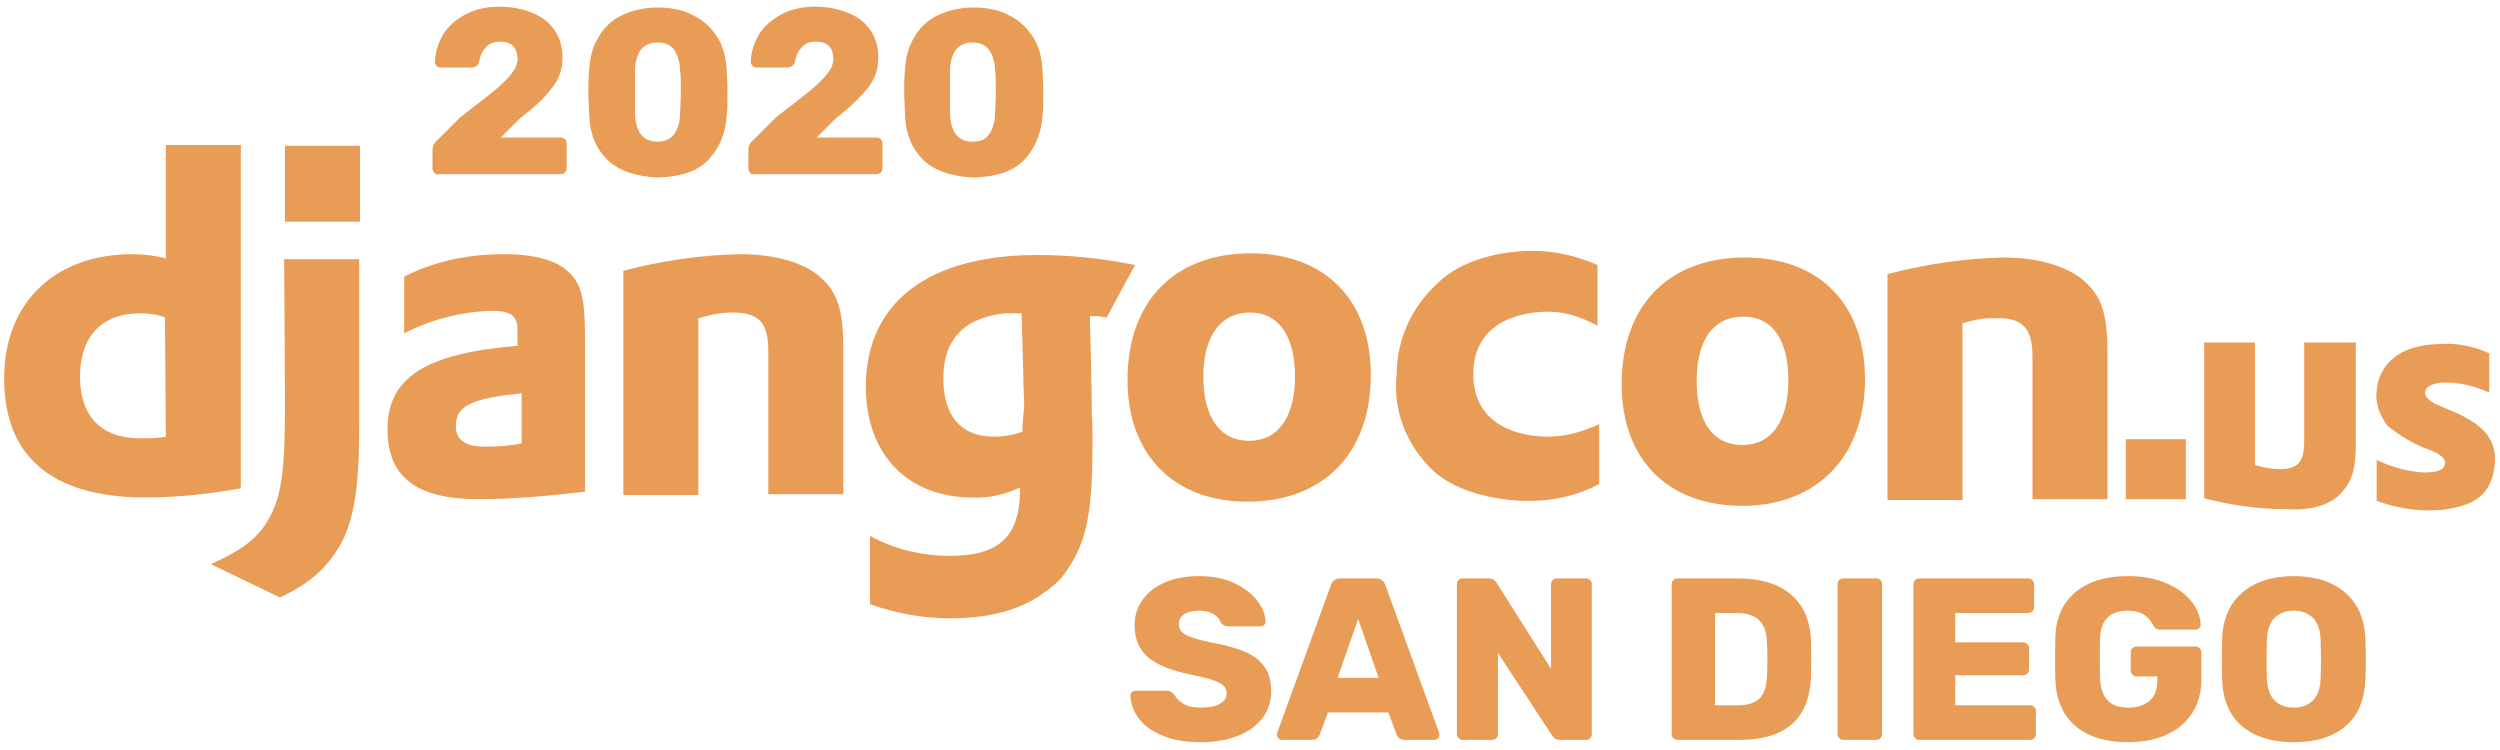
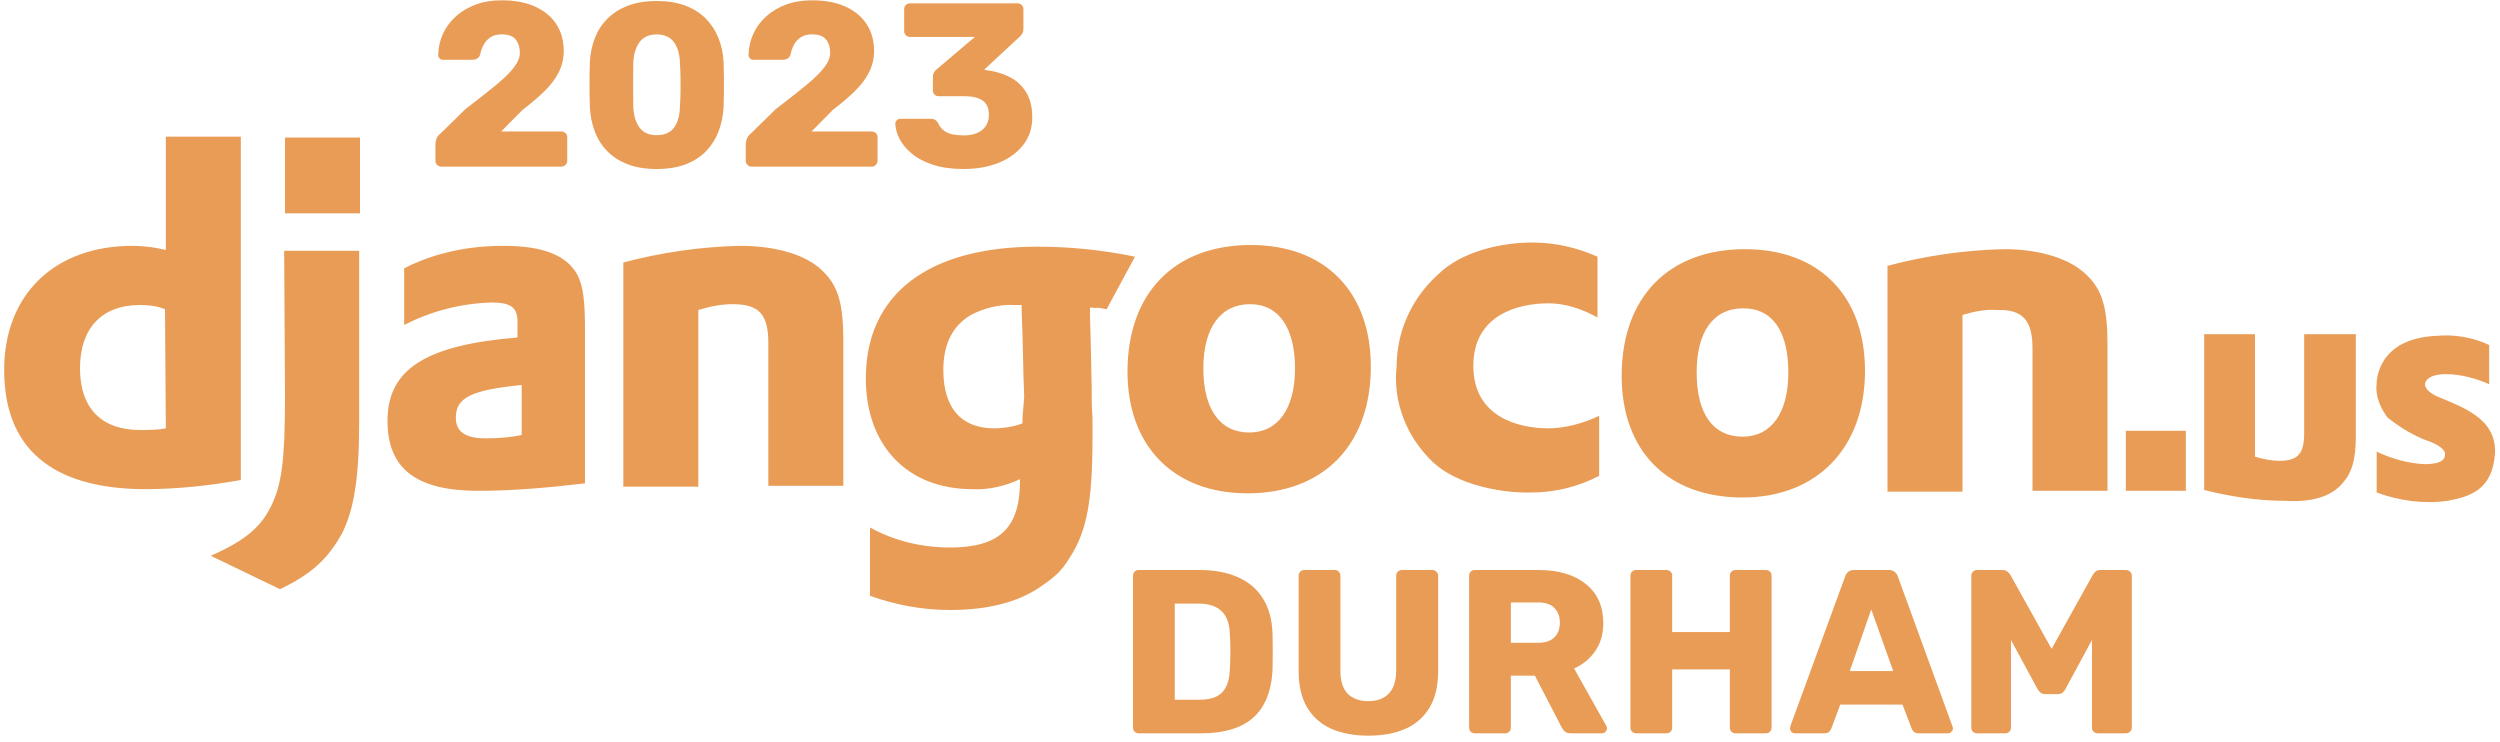
- <svg xmlns="http://www.w3.org/2000/svg" viewBox="0 0 300 90">
-   <path fill="#E99C56" d="M34.2 17.5h9v9.1h-9v-9.1zm-5.3-.1h-9V31c-1.2-.3-2.6-.5-4-.5C6.6 30.5.5 36.3.5 45.4c0 9.4 5.7 14.2 16.7 14.3 4 0 7.8-.4 11.7-1.1V17.4zm-9 35c-1 .2-2 .2-3.1.2-4.6 0-7.2-2.6-7.2-7.4s2.6-7.6 7.2-7.6c1 0 2 .1 3 .5l.1 14.3z" />
-   <path fill="#E99C56" d="M34.2 48.6c0 7.7-.4 10.6-1.7 13.2s-3.2 4.1-7.2 5.9l8.3 4c4-1.9 5.8-3.8 7.4-6.6 1.4-2.8 2.1-6.3 2.1-13.5V31.1h-9l.1 17.5zm26.2-18.1c-4.1 0-8.2.8-11.9 2.7V40c3.3-1.7 6.9-2.6 10.5-2.7 2.3 0 3.1.6 3.1 2.3v1.9c-11 .9-15.6 3.8-15.6 10 0 5.7 3.4 8.4 10.9 8.4 4.2 0 8.6-.4 12.8-.9V40.8c0-3.7-.2-5.4-.9-6.8-1.3-2.4-4.2-3.5-8.9-3.5zm2.2 22.7c-1.4.3-2.9.4-4.3.4-2.5 0-3.6-.8-3.6-2.5 0-2.4 1.9-3.3 7.9-3.9v6zm87.1 7c9 0 14.8-5.7 14.8-15.2 0-9-5.5-14.6-14.4-14.6-9.1 0-14.8 5.7-14.8 15.2 0 8.9 5.5 14.6 14.4 14.6zm.3-22.7c3.5 0 5.4 2.9 5.4 7.7s-2 7.7-5.5 7.7-5.5-2.8-5.5-7.7 2.1-7.7 5.6-7.7zm-13.8-5.7c-3.9-.8-7.8-1.2-11.7-1.2-13.1 0-20.6 5.7-20.6 15.8 0 8.1 5 13.3 12.8 13.3 2 .1 4-.4 5.7-1.2v.2c0 5.7-2.5 8-8.4 8-3.4 0-6.7-.8-9.6-2.4v8.2c3.1 1.1 6.3 1.7 9.6 1.7 4.7 0 8.5-1 11.3-3.1.5-.3.9-.7 1.3-1 .8-.7 1.3-1.4 1.9-2.4 1.9-3 2.6-6.6 2.6-14.1v-2.5c-.1-1.2-.1-2.5-.1-3.7l-.1-4.8-.1-3.8v-.9c1.8.2-.4-.2 2 .2l3.4-6.3zm-13.5 19.3v.7c-1 .4-2.3.6-3.4.6-4 0-6.1-2.5-6.1-7 0-3.1 1.1-5.3 3.3-6.6 1.5-.8 3.4-1.3 5.2-1.2h.9v.7l.1 2.9.1 4.1c0 1.2.1 2.5.1 3.4l-.2 2.4zM88.8 30.5c-4.7.1-9.5.8-14 2v26.9h9V38.2c1.3-.4 2.7-.7 4.1-.7 3.2 0 4.3 1.2 4.3 4.7v17.1h9V41.9c0-4.4-.6-6.6-2.5-8.4-1.8-1.8-5.3-3-9.9-3zm135 15c0-9-5.5-14.6-14.4-14.6-9.1 0-14.8 5.7-14.8 15.2 0 9 5.5 14.6 14.5 14.6 8.9 0 14.7-5.9 14.7-15.2zm-20.2.2c0-4.9 2-7.7 5.6-7.7s5.4 2.9 5.4 7.7-2 7.7-5.5 7.7-5.5-2.7-5.5-7.7zm40.3-2.9v17.1h9V42.4c0-4.4-.6-6.6-2.5-8.4-1.8-1.8-5.3-3.1-9.9-3.1-4.7.1-9.5.8-14 2V60h9V38.8c1.3-.4 2.7-.7 4.1-.6 3.1-.1 4.3 1.2 4.3 4.6zM281 59.1c1.2-1.3 1.7-2.8 1.7-5.8V41.1h-6.2V53c0 2.5-.8 3.3-3 3.3-.9 0-1.9-.2-2.9-.5V41.1h-6.1v18.7c3.2.8 6.4 1.3 9.8 1.3 3 .2 5.4-.5 6.7-2zm-109-2.6c2.9 2.7 8.2 3.7 11.8 3.6 2.8 0 5.6-.7 8.1-2v-7.2c-1.9.9-4.1 1.5-6.1 1.5-3.5 0-9-1.3-9-7.5s5.5-7.5 9-7.5c2.1 0 4.1.7 5.9 1.7v-7.3c-2.5-1.1-5.1-1.7-7.8-1.7-3.6 0-8.5 1-11.4 3.9-3.1 2.8-4.9 6.8-4.9 10.9-.5 4.3 1.2 8.6 4.4 11.6zm120.3-8c-1.4-.7-1.3-1.4-1.3-1.4s0-1.2 2.5-1.2c1.8 0 3.6.5 5.2 1.2v-4.7c-1.9-.9-4.1-1.3-6.3-1.1-7.3.3-7.2 5.7-7.2 5.7-.2 1.4.4 2.9 1.3 4.1 1.5 1.2 3.3 2.3 5.1 2.9 1.3.5 1.8 1.1 1.8 1.4 0 .3.2 1.3-2.5 1.3-2-.1-4-.7-5.7-1.5v4.9c2.7 1 5.7 1.4 8.5 1 2.7-.5 5.4-1.3 5.7-5.7.2-4.3-4.1-5.6-7.1-6.9zm-37.2 4.2h7.2v7.2h-7.2v-7.2zM52.1 20.7c-.1-.1-.2-.3-.2-.5v-2.1c0-.6.2-1 .7-1.4l2.6-2.6c1.8-1.4 3.1-2.4 4.1-3.2.9-.8 1.6-1.4 2.1-2.1.5-.6.7-1.2.7-1.7 0-1.4-.7-2.1-2.1-2.1-.7 0-1.3.2-1.7.7-.4.4-.7 1-.8 1.7-.1.4-.4.7-1 .7h-3.7c-.2 0-.3-.1-.4-.2-.1-.1-.2-.3-.2-.4 0-1.2.4-2.4 1-3.4s1.6-1.8 2.7-2.4c1.2-.6 2.5-.9 4-.9 1.6 0 2.9.3 4.1.8s2 1.2 2.6 2.1.9 2 .9 3.2c0 1.4-.4 2.6-1.3 3.7-.8 1.1-2.1 2.3-3.8 3.6l-2.3 2.3h7.2c.2 0 .4.1.5.2s.2.3.2.5v3c0 .2-.1.4-.2.5s-.3.2-.5.2H52.6c-.2.1-.4 0-.5-.2zM72.9 19.2c-1.4-1.4-2.1-3.1-2.2-5.4 0-1-.1-1.9-.1-2.7s0-1.8.1-2.8c.1-1.4.4-2.7 1.1-3.8.6-1.1 1.5-2 2.7-2.6s2.7-1 4.4-1 3.2.3 4.4 1c1.2.6 2.1 1.5 2.8 2.6s1 2.4 1.1 3.8c0 .5.1 1.5.1 2.8s0 2.2-.1 2.7c-.1 2.2-.9 4-2.2 5.4-1.4 1.4-3.3 2-6 2.1-2.7-.1-4.7-.8-6.1-2.1zm8-3.1c.4-.6.7-1.4.7-2.4 0-.5.1-1.4.1-2.7 0-1.2 0-2.1-.1-2.6 0-1-.3-1.8-.7-2.4-.4-.6-1.1-.9-2-.9-1.7 0-2.6 1.1-2.7 3.3V13.7c.1 2.2 1 3.3 2.7 3.3.9 0 1.5-.3 2-.9zM90 20.7c-.1-.1-.2-.3-.2-.5v-2.1c0-.6.2-1 .7-1.4l2.6-2.6c1.8-1.4 3.1-2.4 4.1-3.2.9-.8 1.6-1.4 2.1-2.1.5-.6.7-1.2.7-1.7 0-1.4-.7-2.1-2.1-2.1-.7 0-1.3.2-1.7.7-.4.4-.7 1-.8 1.7-.1.4-.4.7-1 .7h-3.7c-.2 0-.3-.1-.4-.2-.1-.1-.2-.3-.2-.4 0-1.2.4-2.4 1-3.4s1.6-1.8 2.7-2.4c1.2-.6 2.5-.9 4-.9 1.6 0 2.9.3 4.1.8s2 1.2 2.6 2.1.9 2 .9 3.2c0 1.4-.4 2.6-1.3 3.7s-2.1 2.3-3.8 3.6L98 16.5h7.2c.2 0 .4.1.5.2s.2.3.2.5v3c0 .2-.1.4-.2.5s-.3.2-.5.2H90.4c-.1.1-.3 0-.4-.2zM110.8 19.2c-1.4-1.4-2.1-3.1-2.2-5.4 0-1-.1-1.9-.1-2.7s0-1.8.1-2.8c.1-1.4.4-2.7 1.1-3.8.6-1.1 1.5-2 2.7-2.6s2.7-1 4.4-1 3.2.3 4.4 1c1.2.6 2.1 1.5 2.8 2.6s1 2.4 1.1 3.8c0 .5.1 1.5.1 2.8s0 2.2-.1 2.7c-.1 2.2-.9 4-2.2 5.4-1.4 1.4-3.3 2-6 2.1-2.7-.1-4.7-.8-6.1-2.1zm7.9-3.1c.4-.6.7-1.4.7-2.4 0-.5.1-1.4.1-2.7 0-1.2 0-2.1-.1-2.6 0-1-.3-1.8-.7-2.4-.4-.6-1.1-.9-2-.9-1.7 0-2.6 1.1-2.7 3.3V13.7c.1 2.2 1 3.3 2.7 3.3 1 0 1.6-.3 2-.9z" />
-   <g>
-     <path fill="#E99C56" d="M139.529 88.289c-1.255-.516-2.206-1.199-2.851-2.048-.646-.849-.988-1.772-1.025-2.768 0-.166.059-.305.18-.415a.61.61 0 0 1 .429-.166h3.682c.222 0 .401.037.54.111.138.074.29.203.457.388.24.442.613.807 1.121 1.093.507.287 1.186.429 2.035.429.997 0 1.762-.152 2.298-.456.534-.305.802-.725.802-1.26 0-.388-.138-.707-.415-.955-.278-.25-.72-.47-1.329-.664-.609-.194-1.486-.411-2.63-.651-2.234-.443-3.904-1.117-5.011-2.021-1.107-.904-1.661-2.196-1.661-3.876 0-1.144.318-2.164.955-3.059s1.541-1.592 2.713-2.091c1.172-.497 2.532-.747 4.083-.747 1.624 0 3.032.282 4.222.844 1.19.563 2.103 1.264 2.74 2.104.636.84.973 1.665 1.01 2.477a.61.61 0 0 1-.166.429.54.54 0 0 1-.415.18h-3.876c-.406 0-.72-.166-.941-.498-.111-.388-.397-.715-.859-.983-.461-.267-1.034-.401-1.716-.401-.775 0-1.375.139-1.8.415-.424.277-.637.683-.637 1.218 0 .535.278.954.831 1.259.553.305 1.587.614 3.101.927 1.734.315 3.114.707 4.138 1.177 1.025.47 1.781 1.08 2.27 1.828.489.747.734 1.693.734 2.837 0 1.255-.36 2.344-1.08 3.267-.719.924-1.716 1.629-2.989 2.118-1.274.489-2.732.734-4.374.734-1.789-.001-3.312-.259-4.566-.776zM153.412 88.608a.555.555 0 0 1-.179-.402c0-.111.009-.194.027-.249l6.451-17.746c.185-.535.554-.803 1.108-.803h4.318c.554 0 .923.268 1.108.803l6.451 17.746a.85.85 0 0 1 .028.249c0 .148-.06.282-.18.402s-.254.179-.401.179h-3.599c-.443 0-.757-.203-.942-.609l-.996-2.685h-7.254l-.997 2.685c-.185.406-.498.609-.942.609h-3.598a.55.55 0 0 1-.403-.179zm7.101-7.267h4.928l-2.464-7.06-2.464 7.06zM175.033 88.581a.666.666 0 0 1-.207-.485V70.129c0-.203.064-.374.194-.512a.648.648 0 0 1 .498-.208h3.128c.424 0 .738.176.942.526l6.534 10.326V70.129c0-.203.064-.374.194-.512a.648.648 0 0 1 .498-.208h3.515c.203 0 .369.069.498.208a.722.722 0 0 1 .194.512v17.94a.724.724 0 0 1-.194.512.653.653 0 0 1-.498.207H187.2c-.425 0-.739-.175-.942-.525l-6.506-9.911v9.744a.65.65 0 0 1-.207.498.72.72 0 0 1-.513.194h-3.515a.668.668 0 0 1-.484-.207zM200.806 88.581a.666.666 0 0 1-.207-.485V70.129c0-.203.064-.374.194-.512a.648.648 0 0 1 .498-.208h7.281c2.731 0 4.854.651 6.368 1.952 1.513 1.301 2.307 3.169 2.381 5.606.018.535.028 1.245.028 2.131s-.01 1.588-.028 2.104c-.185 5.057-3.055 7.585-8.61 7.585h-7.419a.666.666 0 0 1-.486-.206zm7.766-3.946c1.163 0 2.021-.277 2.575-.83.554-.554.849-1.44.886-2.658.037-.535.056-1.227.056-2.076s-.019-1.532-.056-2.049c-.037-1.181-.355-2.053-.955-2.616-.599-.562-1.481-.844-2.643-.844h-2.631v11.074h2.768zM220.711 88.581a.666.666 0 0 1-.207-.485V70.101c0-.203.069-.369.207-.498a.69.69 0 0 1 .485-.194h3.959c.203 0 .369.065.498.194.129.13.194.296.194.498v17.995a.69.69 0 0 1-.194.485.654.654 0 0 1-.498.207h-3.959a.67.67 0 0 1-.485-.207zM229.82 88.581a.666.666 0 0 1-.207-.485V70.129c0-.203.064-.374.194-.512a.648.648 0 0 1 .498-.208h13.067c.203 0 .374.069.512.208a.693.693 0 0 1 .208.512v2.74a.647.647 0 0 1-.208.498.718.718 0 0 1-.512.194h-8.749v3.516h8.139c.203 0 .374.068.512.207a.695.695 0 0 1 .208.512v2.52a.691.691 0 0 1-.208.512.693.693 0 0 1-.512.208h-8.139v3.598h8.97c.203 0 .373.069.512.208a.696.696 0 0 1 .207.512v2.74a.65.65 0 0 1-.207.498.72.72 0 0 1-.512.194h-13.289a.661.661 0 0 1-.484-.205zM249.046 87.113c-1.513-1.301-2.316-3.16-2.408-5.578a77.896 77.896 0 0 1-.028-2.52c0-1.163.009-2.011.028-2.547.073-2.326.881-4.129 2.422-5.412 1.541-1.282 3.631-1.924 6.27-1.924 1.772 0 3.317.287 4.637.858 1.319.572 2.325 1.306 3.017 2.202.692.895 1.056 1.813 1.093 2.754a.583.583 0 0 1-.179.429.583.583 0 0 1-.429.18h-4.291c-.185 0-.328-.032-.429-.096a1.083 1.083 0 0 1-.291-.291 3.274 3.274 0 0 0-1.065-1.329c-.489-.369-1.177-.553-2.063-.553-2.141 0-3.249 1.108-3.322 3.322a71.872 71.872 0 0 0-.028 2.381c0 1.071.009 1.874.028 2.409.073 2.344 1.199 3.515 3.377 3.515 1.071 0 1.919-.267 2.548-.802.627-.535.941-1.347.941-2.437v-.498h-2.464a.694.694 0 0 1-.512-.207.695.695 0 0 1-.208-.512v-2.16c0-.203.069-.373.208-.512a.69.69 0 0 1 .512-.207h7.032c.203 0 .374.068.512.207a.695.695 0 0 1 .208.512v3.212c0 1.569-.365 2.921-1.094 4.055-.729 1.135-1.758 2.003-3.087 2.603-1.329.6-2.879.899-4.651.899-2.676-.002-4.77-.651-6.284-1.953zM269.061 87.155c-1.513-1.273-2.316-3.147-2.408-5.62-.019-.517-.028-1.31-.028-2.381s.009-1.874.028-2.409c.073-2.436.881-4.314 2.422-5.633s3.603-1.98 6.187-1.98c2.565 0 4.619.661 6.16 1.98s2.348 3.197 2.422 5.633c.037 1.071.055 1.874.055 2.409 0 .553-.018 1.347-.055 2.381-.093 2.473-.89 4.346-2.394 5.62-1.505 1.273-3.567 1.91-6.187 1.91-2.621-.001-4.688-.637-6.202-1.91zm8.5-3.115c.571-.581.876-1.472.913-2.672.037-1.07.056-1.836.056-2.297s-.019-1.209-.056-2.243c-.037-1.199-.342-2.09-.913-2.671-.573-.581-1.339-.872-2.298-.872-.979 0-1.754.291-2.326.872s-.877 1.472-.913 2.671a66.118 66.118 0 0 0-.028 2.243c0 .996.009 1.763.028 2.297.036 1.2.341 2.091.913 2.672.572.581 1.347.871 2.326.871.959.001 1.725-.289 2.298-.871z" />
-   </g>
+ <svg xmlns="http://www.w3.org/2000/svg" width="300" height="89" viewBox="0 0 300 89" fill="none">
+   <path d="M136.2 30.8C132.3 30 128.4 29.6 124.5 29.6C111.4 29.6 103.9 35.3 103.9 45.4C103.9 53.5 108.9 58.7 116.7 58.7C118.7 58.8 120.7 58.3 122.4 57.5V57.7C122.4 63.4 119.9 65.7 114 65.7C110.6 65.7 107.3 64.9 104.4 63.3V71.5C107.5 72.6 110.7 73.2 114 73.2C118.7 73.2 122.5 72.2 125.3 70.1C125.8 69.8 126.2 69.4 126.6 69.1C127.4 68.4 127.9 67.7 128.5 66.7C130.4 63.7 131.1 60.1 131.1 52.6V50.1C131 48.9 131 47.6 131 46.4L130.9 41.6L130.8 37.8V36.9C132.6 37.1 130.4 36.7 132.8 37.1L136.2 30.8ZM34.2 47.6C34.2 55.3 33.8 58.2 32.5 60.8C31.2 63.4 29.3 64.9 25.3 66.7L33.6 70.7C37.6 68.8 39.4 66.9 41 64.1C42.4 61.3 43.1 57.8 43.1 50.6V30.1H34.1L34.2 47.6ZM292.3 47.5C290.9 46.8 291 46.1 291 46.1C291 46.1 291 44.9 293.5 44.9C295.3 44.9 297.1 45.4 298.7 46.1V41.4C296.8 40.5 294.6 40.1 292.4 40.3C285.1 40.6 285.2 46 285.2 46C285 47.4 285.6 48.9 286.5 50.1C288 51.3 289.8 52.4 291.6 53C292.9 53.5 293.4 54.1 293.4 54.4C293.4 54.7 293.6 55.7 290.9 55.7C288.9 55.6 286.9 55 285.2 54.2V59.1C287.9 60.1 290.9 60.5 293.7 60.1C296.4 59.6 299.1 58.8 299.4 54.4C299.6 50.1 295.3 48.8 292.3 47.5ZM281 58.1C282.2 56.8 282.7 55.3 282.7 52.3V40.1H276.5V52C276.5 54.5 275.7 55.3 273.5 55.3C272.6 55.3 271.6 55.1 270.6 54.8V40.1H264.5V58.8C267.7 59.6 270.9 60.1 274.3 60.1C277.3 60.3 279.7 59.6 281 58.1ZM223.8 44.5C223.8 35.5 218.3 29.9 209.4 29.9C200.3 29.9 194.6 35.6 194.6 45.1C194.6 54.1 200.1 59.7 209.1 59.7C218 59.7 223.8 53.8 223.8 44.5ZM149.7 59.2C158.7 59.2 164.5 53.5 164.5 44C164.5 35 159 29.4 150.1 29.4C141 29.4 135.3 35.1 135.3 44.6C135.3 53.5 140.8 59.2 149.7 59.2ZM172 55.5C174.9 58.2 180.2 59.2 183.8 59.1C186.6 59.1 189.4 58.4 191.9 57.1V49.9C190 50.8 187.8 51.4 185.8 51.4C182.3 51.4 176.8 50.1 176.8 43.9C176.8 37.7 182.3 36.4 185.8 36.4C187.9 36.4 189.9 37.1 191.7 38.1V30.8C189.2 29.7 186.6 29.1 183.9 29.1C180.3 29.1 175.4 30.1 172.5 33C169.4 35.8 167.6 39.8 167.6 43.9C167.1 48.2 168.8 52.5 172 55.5ZM243.9 41.8V58.9H252.9V41.4C252.9 37 252.3 34.8 250.4 33C248.6 31.2 245.1 29.9 240.5 29.9C235.8 30 231 30.7 226.5 31.9V59H235.5V37.8C236.8 37.4 238.2 37.1 239.6 37.2C242.7 37.1 243.9 38.4 243.9 41.8ZM255.1 51.7H262.3V58.9H255.1V51.7ZM60.4 29.5C56.3 29.5 52.2 30.3 48.5 32.2V39C51.8 37.3 55.4 36.4 59 36.3C61.3 36.3 62.1 36.9 62.1 38.6V40.5C51.1 41.4 46.5 44.3 46.5 50.5C46.5 56.2 49.9 58.9 57.4 58.9C61.6 58.9 66 58.5 70.2 58V39.8C70.2 36.1 70 34.4 69.3 33C68 30.6 65.1 29.5 60.4 29.5ZM28.9 16.4H19.9V30C18.7 29.7 17.3 29.5 15.9 29.5C6.6 29.5 0.5 35.3 0.5 44.4C0.5 53.8 6.2 58.6 17.2 58.7C21.2 58.7 25 58.3 28.9 57.6V16.4ZM88.8 29.5C84.1 29.6 79.3 30.3 74.8 31.5V58.4H83.8V37.2C85.1 36.8 86.5 36.5 87.9 36.5C91.1 36.5 92.2 37.7 92.2 41.2V58.3H101.2V40.9C101.2 36.5 100.6 34.3 98.7 32.5C96.9 30.7 93.4 29.5 88.8 29.5ZM62.6 52.2C61.2 52.5 59.7 52.6 58.3 52.6C55.8 52.6 54.7 51.8 54.7 50.1C54.7 47.7 56.6 46.8 62.6 46.2V52.2ZM203.6 44.7C203.6 39.8 205.6 37 209.2 37C212.8 37 214.6 39.9 214.6 44.7C214.6 49.5 212.6 52.4 209.1 52.4C205.6 52.4 203.6 49.7 203.6 44.7ZM150 36.5C153.5 36.5 155.4 39.4 155.4 44.2C155.4 49 153.4 51.9 149.9 51.9C146.4 51.9 144.4 49.1 144.4 44.2C144.4 39.3 146.5 36.5 150 36.5ZM19.9 51.4C18.9 51.6 17.9 51.6 16.8 51.6C12.2 51.6 9.6 49 9.6 44.2C9.6 39.4 12.2 36.6 16.8 36.6C17.8 36.6 18.8 36.7 19.8 37.1L19.9 51.4ZM122.7 50.1V50.8C121.7 51.2 120.4 51.4 119.3 51.4C115.3 51.4 113.2 48.9 113.2 44.4C113.2 41.3 114.3 39.1 116.5 37.8C118 37 119.9 36.5 121.7 36.6H122.6V37.3L122.7 40.2L122.8 44.3C122.8 45.5 122.9 46.8 122.9 47.7L122.7 50.1ZM34.2 16.5H43.2V25.6H34.2V16.5Z" fill="#E99C56" />
+   <path d="M52.977 20C52.772 20 52.599 19.93 52.459 19.79C52.319 19.65 52.249 19.487 52.249 19.3V17.312C52.249 17.181 52.286 16.981 52.361 16.71C52.436 16.439 52.632 16.183 52.949 15.94L55.861 13.084C57.354 11.945 58.582 10.979 59.543 10.186C60.504 9.393 61.218 8.688 61.685 8.072C62.152 7.456 62.385 6.877 62.385 6.336C62.385 5.701 62.222 5.174 61.895 4.754C61.568 4.334 61.004 4.124 60.201 4.124C59.66 4.124 59.212 4.241 58.857 4.474C58.502 4.707 58.227 5.011 58.031 5.384C57.835 5.757 57.7 6.14 57.625 6.532C57.55 6.775 57.424 6.943 57.247 7.036C57.07 7.129 56.878 7.176 56.673 7.176H53.173C53.005 7.176 52.865 7.12 52.753 7.008C52.641 6.896 52.585 6.756 52.585 6.588C52.604 5.692 52.795 4.847 53.159 4.054C53.523 3.261 54.036 2.565 54.699 1.968C55.362 1.371 56.155 0.899 57.079 0.554C58.003 0.209 59.044 0.036 60.201 0.036C61.788 0.036 63.136 0.293 64.247 0.806C65.358 1.319 66.202 2.029 66.781 2.934C67.36 3.839 67.649 4.899 67.649 6.112C67.649 7.027 67.448 7.881 67.047 8.674C66.646 9.467 66.076 10.223 65.339 10.942C64.602 11.661 63.729 12.403 62.721 13.168L60.145 15.772H67.341C67.546 15.772 67.719 15.837 67.859 15.968C67.999 16.099 68.069 16.267 68.069 16.472V19.3C68.069 19.487 67.999 19.65 67.859 19.79C67.719 19.93 67.546 20 67.341 20H52.977Z" fill="#E99C56" />
+   <path d="M78.793 20.28C77.449 20.28 76.287 20.089 75.307 19.706C74.327 19.323 73.51 18.796 72.857 18.124C72.204 17.452 71.709 16.668 71.373 15.772C71.037 14.876 70.841 13.915 70.785 12.888C70.766 12.384 70.752 11.81 70.743 11.166C70.734 10.522 70.734 9.869 70.743 9.206C70.752 8.543 70.766 7.951 70.785 7.428C70.841 6.401 71.042 5.445 71.387 4.558C71.732 3.671 72.236 2.897 72.899 2.234C73.562 1.571 74.383 1.053 75.363 0.68C76.343 0.307 77.486 0.12 78.793 0.12C80.118 0.12 81.271 0.307 82.251 0.68C83.231 1.053 84.048 1.571 84.701 2.234C85.354 2.897 85.858 3.671 86.213 4.558C86.568 5.445 86.773 6.401 86.829 7.428C86.848 7.951 86.862 8.543 86.871 9.206C86.88 9.869 86.88 10.522 86.871 11.166C86.862 11.81 86.848 12.384 86.829 12.888C86.773 13.915 86.572 14.876 86.227 15.772C85.882 16.668 85.387 17.452 84.743 18.124C84.099 18.796 83.287 19.323 82.307 19.706C81.327 20.089 80.156 20.28 78.793 20.28ZM78.793 16.22C79.764 16.22 80.468 15.907 80.907 15.282C81.346 14.657 81.574 13.812 81.593 12.748C81.63 12.207 81.654 11.637 81.663 11.04C81.672 10.443 81.672 9.845 81.663 9.248C81.654 8.651 81.63 8.1 81.593 7.596C81.574 6.569 81.346 5.739 80.907 5.104C80.468 4.469 79.764 4.143 78.793 4.124C77.841 4.143 77.146 4.469 76.707 5.104C76.268 5.739 76.03 6.569 75.993 7.596C75.993 8.1 75.988 8.651 75.979 9.248C75.97 9.845 75.97 10.443 75.979 11.04C75.988 11.637 75.993 12.207 75.993 12.748C76.03 13.812 76.273 14.657 76.721 15.282C77.169 15.907 77.86 16.22 78.793 16.22Z" fill="#E99C56" />
+   <path d="M90.217 20C90.012 20 89.839 19.93 89.699 19.79C89.559 19.65 89.489 19.487 89.489 19.3V17.312C89.489 17.181 89.526 16.981 89.601 16.71C89.676 16.439 89.872 16.183 90.189 15.94L93.101 13.084C94.594 11.945 95.822 10.979 96.783 10.186C97.744 9.393 98.458 8.688 98.925 8.072C99.392 7.456 99.625 6.877 99.625 6.336C99.625 5.701 99.462 5.174 99.135 4.754C98.808 4.334 98.244 4.124 97.441 4.124C96.9 4.124 96.452 4.241 96.097 4.474C95.742 4.707 95.467 5.011 95.271 5.384C95.075 5.757 94.94 6.14 94.865 6.532C94.79 6.775 94.664 6.943 94.487 7.036C94.31 7.129 94.118 7.176 93.913 7.176H90.413C90.245 7.176 90.105 7.12 89.993 7.008C89.881 6.896 89.825 6.756 89.825 6.588C89.844 5.692 90.035 4.847 90.399 4.054C90.763 3.261 91.276 2.565 91.939 1.968C92.602 1.371 93.395 0.899 94.319 0.554C95.243 0.209 96.284 0.036 97.441 0.036C99.028 0.036 100.376 0.293 101.487 0.806C102.598 1.319 103.442 2.029 104.021 2.934C104.6 3.839 104.889 4.899 104.889 6.112C104.889 7.027 104.688 7.881 104.287 8.674C103.886 9.467 103.316 10.223 102.579 10.942C101.842 11.661 100.969 12.403 99.961 13.168L97.385 15.772H104.581C104.786 15.772 104.959 15.837 105.099 15.968C105.239 16.099 105.309 16.267 105.309 16.472V19.3C105.309 19.487 105.239 19.65 105.099 19.79C104.959 19.93 104.786 20 104.581 20H90.217Z" fill="#E99C56" />
+   <path d="M115.641 20.28C114.204 20.28 112.967 20.107 111.931 19.762C110.895 19.417 110.05 18.969 109.397 18.418C108.744 17.867 108.258 17.279 107.941 16.654C107.624 16.029 107.456 15.427 107.437 14.848C107.437 14.68 107.498 14.54 107.619 14.428C107.74 14.316 107.885 14.26 108.053 14.26H111.721C111.926 14.26 112.094 14.302 112.225 14.386C112.356 14.47 112.477 14.605 112.589 14.792C112.738 15.147 112.958 15.436 113.247 15.66C113.536 15.884 113.886 16.038 114.297 16.122C114.708 16.206 115.156 16.248 115.641 16.248C116.593 16.248 117.335 16.029 117.867 15.59C118.399 15.151 118.665 14.549 118.665 13.784C118.665 12.981 118.413 12.407 117.909 12.062C117.405 11.717 116.686 11.544 115.753 11.544H112.645C112.44 11.544 112.272 11.479 112.141 11.348C112.01 11.217 111.945 11.049 111.945 10.844V9.276C111.945 9.052 111.992 8.856 112.085 8.688C112.178 8.52 112.281 8.399 112.393 8.324L116.985 4.432H109.201C109.014 4.432 108.851 4.367 108.711 4.236C108.571 4.105 108.501 3.937 108.501 3.732V1.1C108.501 0.895 108.571 0.727 108.711 0.596C108.851 0.465 109.014 0.4 109.201 0.4H122.081C122.286 0.4 122.459 0.465 122.599 0.596C122.739 0.727 122.809 0.895 122.809 1.1V3.48C122.809 3.685 122.762 3.867 122.669 4.026C122.576 4.185 122.473 4.311 122.361 4.404L118.105 8.352L118.301 8.408C119.384 8.539 120.34 8.819 121.171 9.248C122.002 9.677 122.66 10.289 123.145 11.082C123.63 11.875 123.873 12.879 123.873 14.092C123.873 15.361 123.514 16.458 122.795 17.382C122.076 18.306 121.101 19.02 119.869 19.524C118.637 20.028 117.228 20.28 115.641 20.28Z" fill="#E99C56" />
+   <path d="M136.66 88C136.455 88 136.287 87.935 136.156 87.804C136.025 87.673 135.96 87.505 135.96 87.3V69.1C135.96 68.895 136.025 68.727 136.156 68.596C136.287 68.465 136.455 68.4 136.66 68.4H143.94C145.769 68.4 147.328 68.699 148.616 69.296C149.904 69.875 150.893 70.733 151.584 71.872C152.275 72.992 152.648 74.383 152.704 76.044C152.723 76.865 152.732 77.584 152.732 78.2C152.732 78.816 152.723 79.525 152.704 80.328C152.629 82.064 152.256 83.501 151.584 84.64C150.931 85.779 149.969 86.628 148.7 87.188C147.449 87.729 145.909 88 144.08 88H136.66ZM140.972 83.968H143.94C144.743 83.968 145.405 83.847 145.928 83.604C146.469 83.343 146.871 82.941 147.132 82.4C147.412 81.859 147.561 81.149 147.58 80.272C147.617 79.731 147.636 79.245 147.636 78.816C147.655 78.387 147.655 77.957 147.636 77.528C147.636 77.099 147.617 76.623 147.58 76.1C147.543 74.831 147.207 73.907 146.572 73.328C145.956 72.731 145.032 72.432 143.8 72.432H140.972V83.968Z" fill="#E99C56" />
+   <path d="M164.207 88.28C162.527 88.28 161.052 88.009 159.783 87.468C158.532 86.908 157.562 86.059 156.871 84.92C156.18 83.763 155.835 82.297 155.835 80.524V69.1C155.835 68.895 155.9 68.727 156.031 68.596C156.162 68.465 156.33 68.4 156.535 68.4H160.147C160.352 68.4 160.52 68.465 160.651 68.596C160.782 68.727 160.847 68.895 160.847 69.1V80.496C160.847 81.709 161.136 82.624 161.715 83.24C162.312 83.837 163.143 84.136 164.207 84.136C165.252 84.136 166.064 83.837 166.643 83.24C167.24 82.624 167.539 81.709 167.539 80.496V69.1C167.539 68.895 167.604 68.727 167.735 68.596C167.884 68.465 168.052 68.4 168.239 68.4H171.879C172.066 68.4 172.224 68.465 172.355 68.596C172.504 68.727 172.579 68.895 172.579 69.1V80.524C172.579 82.297 172.234 83.763 171.543 84.92C170.852 86.059 169.882 86.908 168.631 87.468C167.38 88.009 165.906 88.28 164.207 88.28Z" fill="#E99C56" />
+   <path d="M176.992 88C176.787 88 176.619 87.935 176.488 87.804C176.357 87.673 176.292 87.505 176.292 87.3V69.1C176.292 68.895 176.357 68.727 176.488 68.596C176.619 68.465 176.787 68.4 176.992 68.4H184.608C187.016 68.4 188.911 68.96 190.292 70.08C191.692 71.181 192.392 72.749 192.392 74.784C192.392 76.109 192.065 77.229 191.412 78.144C190.777 79.059 189.937 79.749 188.892 80.216L192.756 87.104C192.812 87.216 192.84 87.319 192.84 87.412C192.84 87.561 192.775 87.701 192.644 87.832C192.532 87.944 192.392 88 192.224 88H188.528C188.173 88 187.912 87.916 187.744 87.748C187.576 87.561 187.455 87.393 187.38 87.244L184.188 81.084H181.304V87.3C181.304 87.505 181.239 87.673 181.108 87.804C180.977 87.935 180.809 88 180.604 88H176.992ZM181.304 77.136H184.552C185.429 77.136 186.083 76.921 186.512 76.492C186.96 76.063 187.184 75.475 187.184 74.728C187.184 74 186.969 73.412 186.54 72.964C186.129 72.516 185.467 72.292 184.552 72.292H181.304V77.136Z" fill="#E99C56" />
+   <path d="M196.351 88C196.146 88 195.978 87.935 195.847 87.804C195.717 87.673 195.651 87.505 195.651 87.3V69.1C195.651 68.895 195.717 68.727 195.847 68.596C195.978 68.465 196.146 68.4 196.351 68.4H199.963C200.169 68.4 200.337 68.465 200.467 68.596C200.598 68.727 200.663 68.895 200.663 69.1V75.848H207.579V69.1C207.579 68.895 207.645 68.727 207.775 68.596C207.906 68.465 208.074 68.4 208.279 68.4H211.891C212.097 68.4 212.265 68.465 212.395 68.596C212.526 68.727 212.591 68.895 212.591 69.1V87.3C212.591 87.505 212.526 87.673 212.395 87.804C212.265 87.935 212.097 88 211.891 88H208.279C208.074 88 207.906 87.935 207.775 87.804C207.645 87.673 207.579 87.505 207.579 87.3V80.328H200.663V87.3C200.663 87.505 200.598 87.673 200.467 87.804C200.337 87.935 200.169 88 199.963 88H196.351Z" fill="#E99C56" />
+   <path d="M215.395 88C215.245 88 215.105 87.944 214.975 87.832C214.863 87.701 214.807 87.561 214.807 87.412C214.807 87.319 214.816 87.235 214.835 87.16L221.415 69.184C221.471 68.979 221.583 68.801 221.751 68.652C221.937 68.484 222.189 68.4 222.507 68.4H226.651C226.968 68.4 227.211 68.484 227.379 68.652C227.565 68.801 227.687 68.979 227.743 69.184L234.295 87.16C234.332 87.235 234.351 87.319 234.351 87.412C234.351 87.561 234.285 87.701 234.155 87.832C234.043 87.944 233.903 88 233.735 88H230.291C230.011 88 229.796 87.935 229.647 87.804C229.516 87.655 229.432 87.524 229.395 87.412L228.303 84.556H220.827L219.763 87.412C219.725 87.524 219.641 87.655 219.511 87.804C219.38 87.935 219.156 88 218.839 88H215.395ZM221.975 80.524H227.183L224.551 73.132L221.975 80.524Z" fill="#E99C56" />
+   <path d="M237.258 88C237.071 88 236.903 87.935 236.754 87.804C236.623 87.673 236.558 87.505 236.558 87.3V69.1C236.558 68.895 236.623 68.727 236.754 68.596C236.903 68.465 237.071 68.4 237.258 68.4H240.282C240.58 68.4 240.804 68.484 240.954 68.652C241.122 68.801 241.224 68.923 241.262 69.016L246.19 77.864L251.118 69.016C251.174 68.923 251.267 68.801 251.398 68.652C251.547 68.484 251.78 68.4 252.098 68.4H255.094C255.299 68.4 255.467 68.465 255.598 68.596C255.747 68.727 255.822 68.895 255.822 69.1V87.3C255.822 87.505 255.747 87.673 255.598 87.804C255.467 87.935 255.299 88 255.094 88H251.762C251.556 88 251.379 87.935 251.23 87.804C251.099 87.673 251.034 87.505 251.034 87.3V76.8L247.87 82.652C247.795 82.82 247.683 82.969 247.534 83.1C247.384 83.231 247.179 83.296 246.918 83.296H245.462C245.2 83.296 244.995 83.231 244.846 83.1C244.696 82.969 244.575 82.82 244.482 82.652L241.318 76.8V87.3C241.318 87.505 241.252 87.673 241.122 87.804C240.991 87.935 240.823 88 240.618 88H237.258Z" fill="#E99C56" />
</svg>
